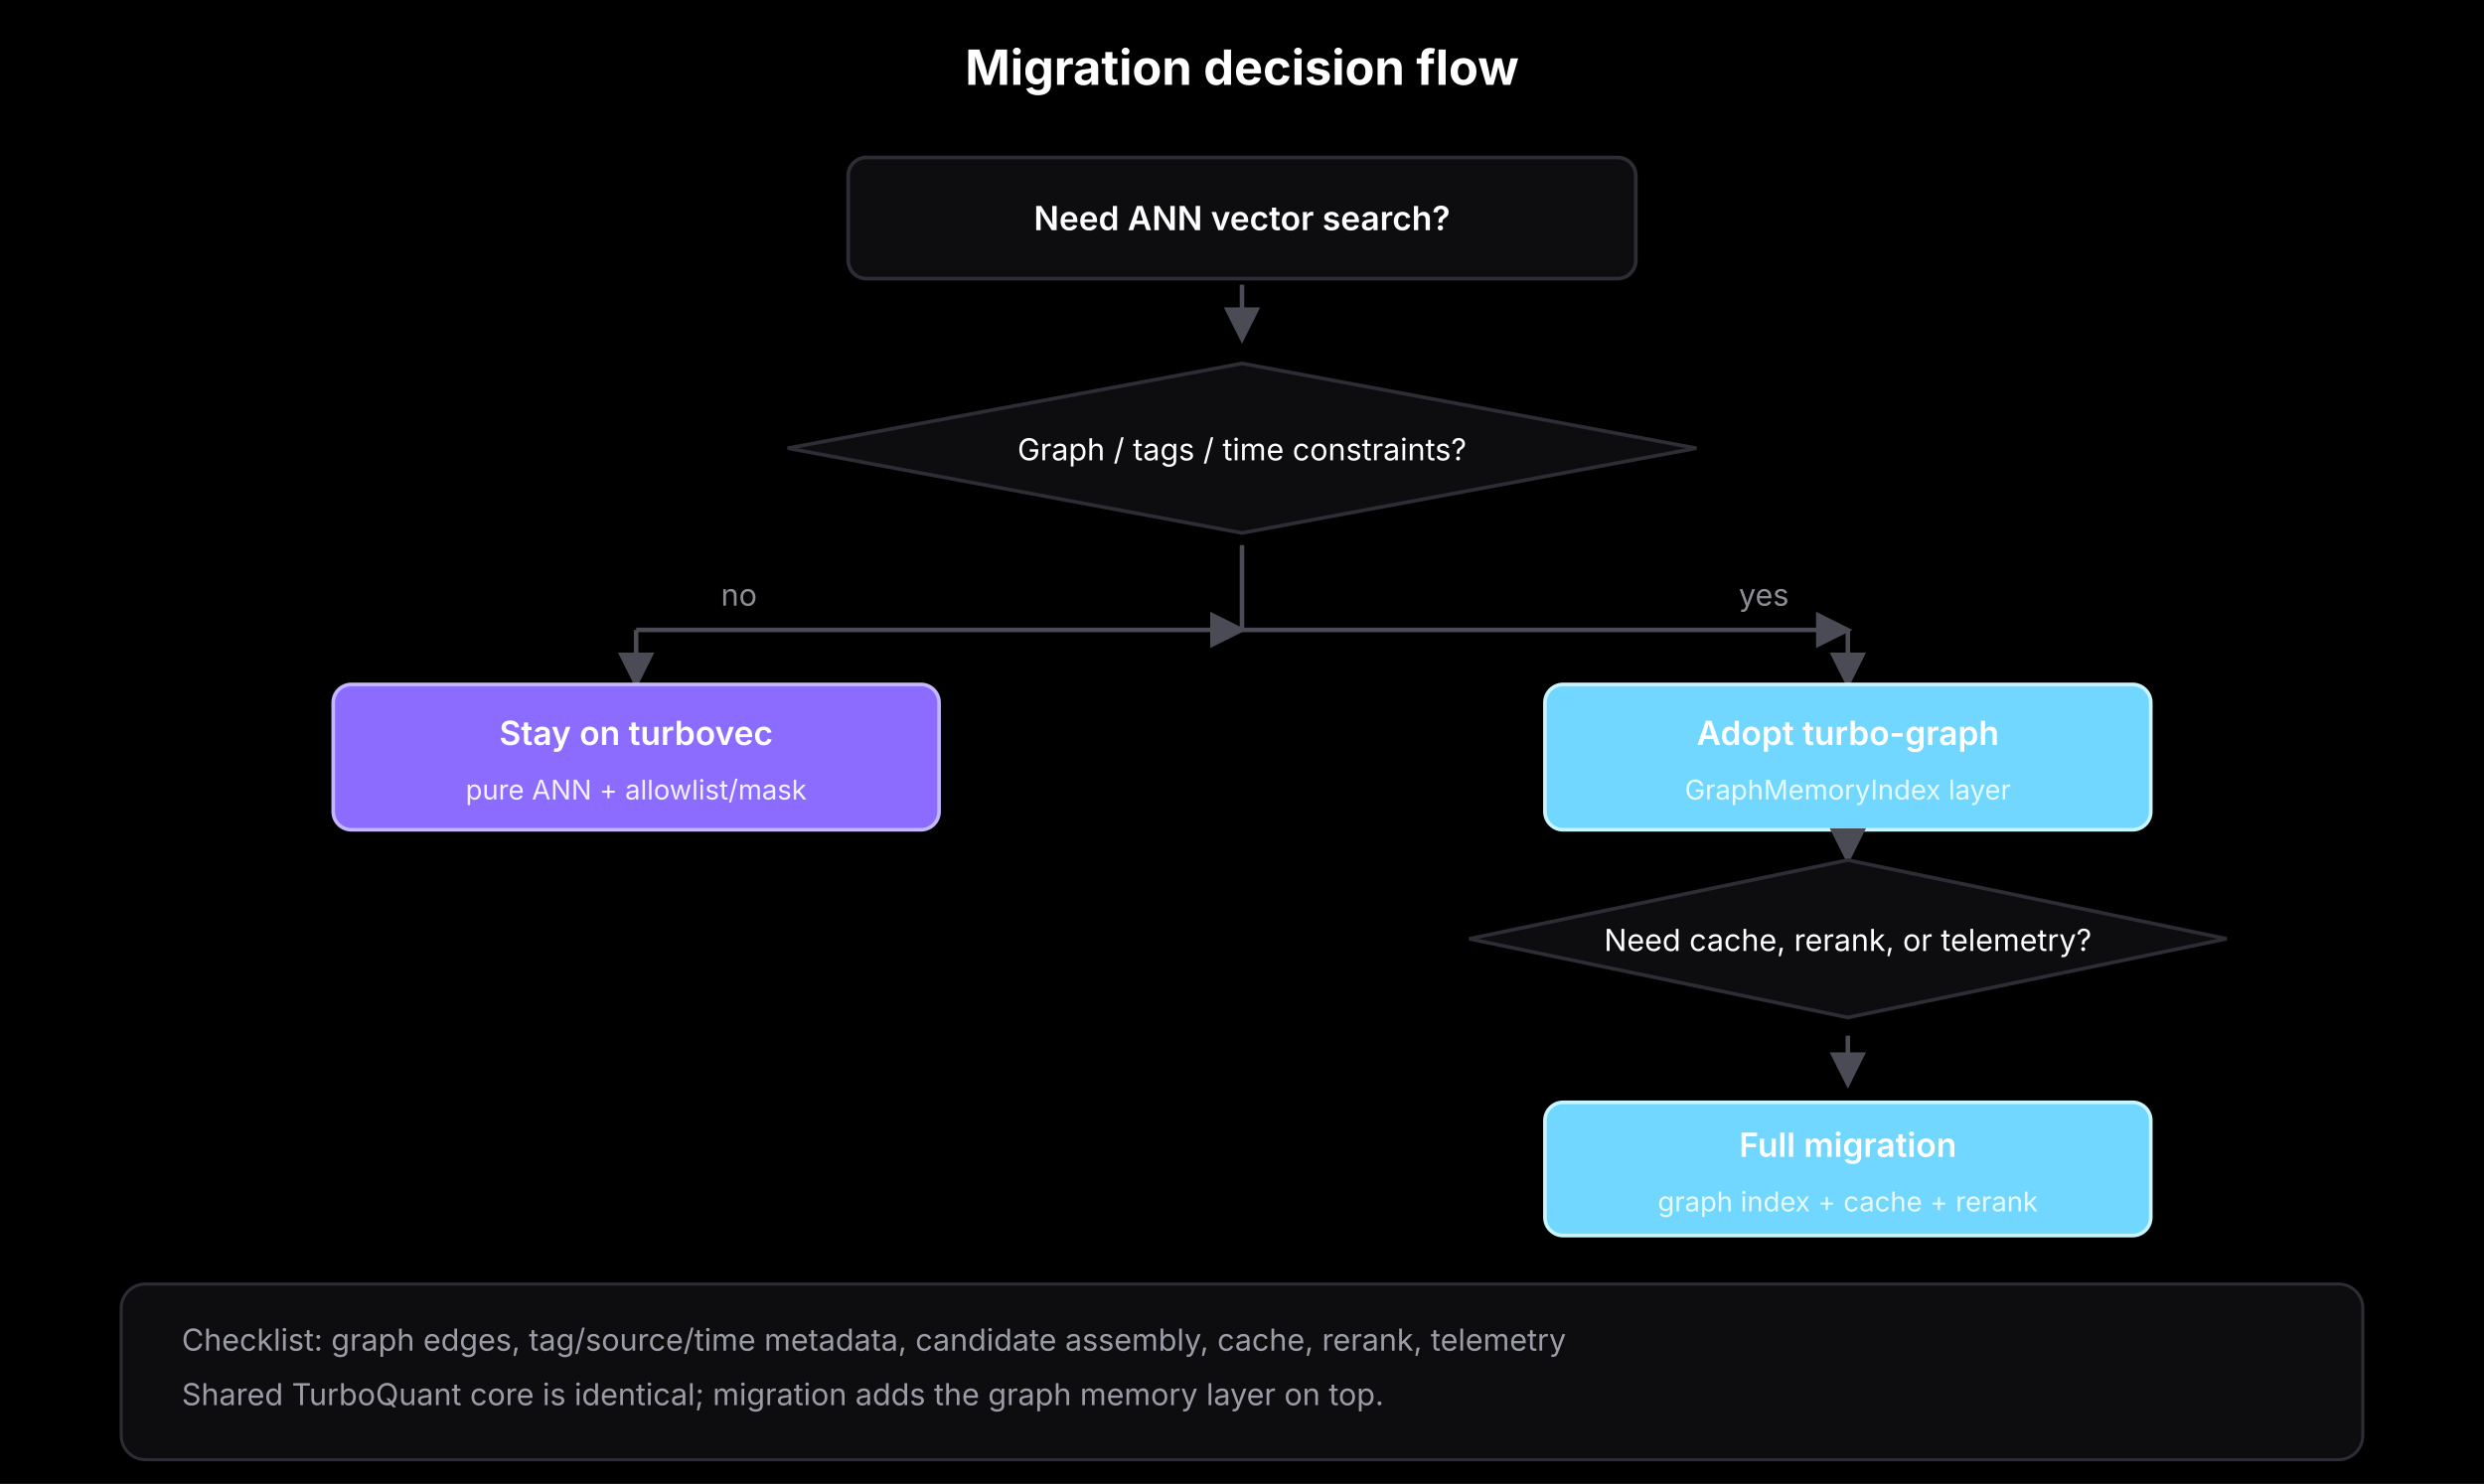
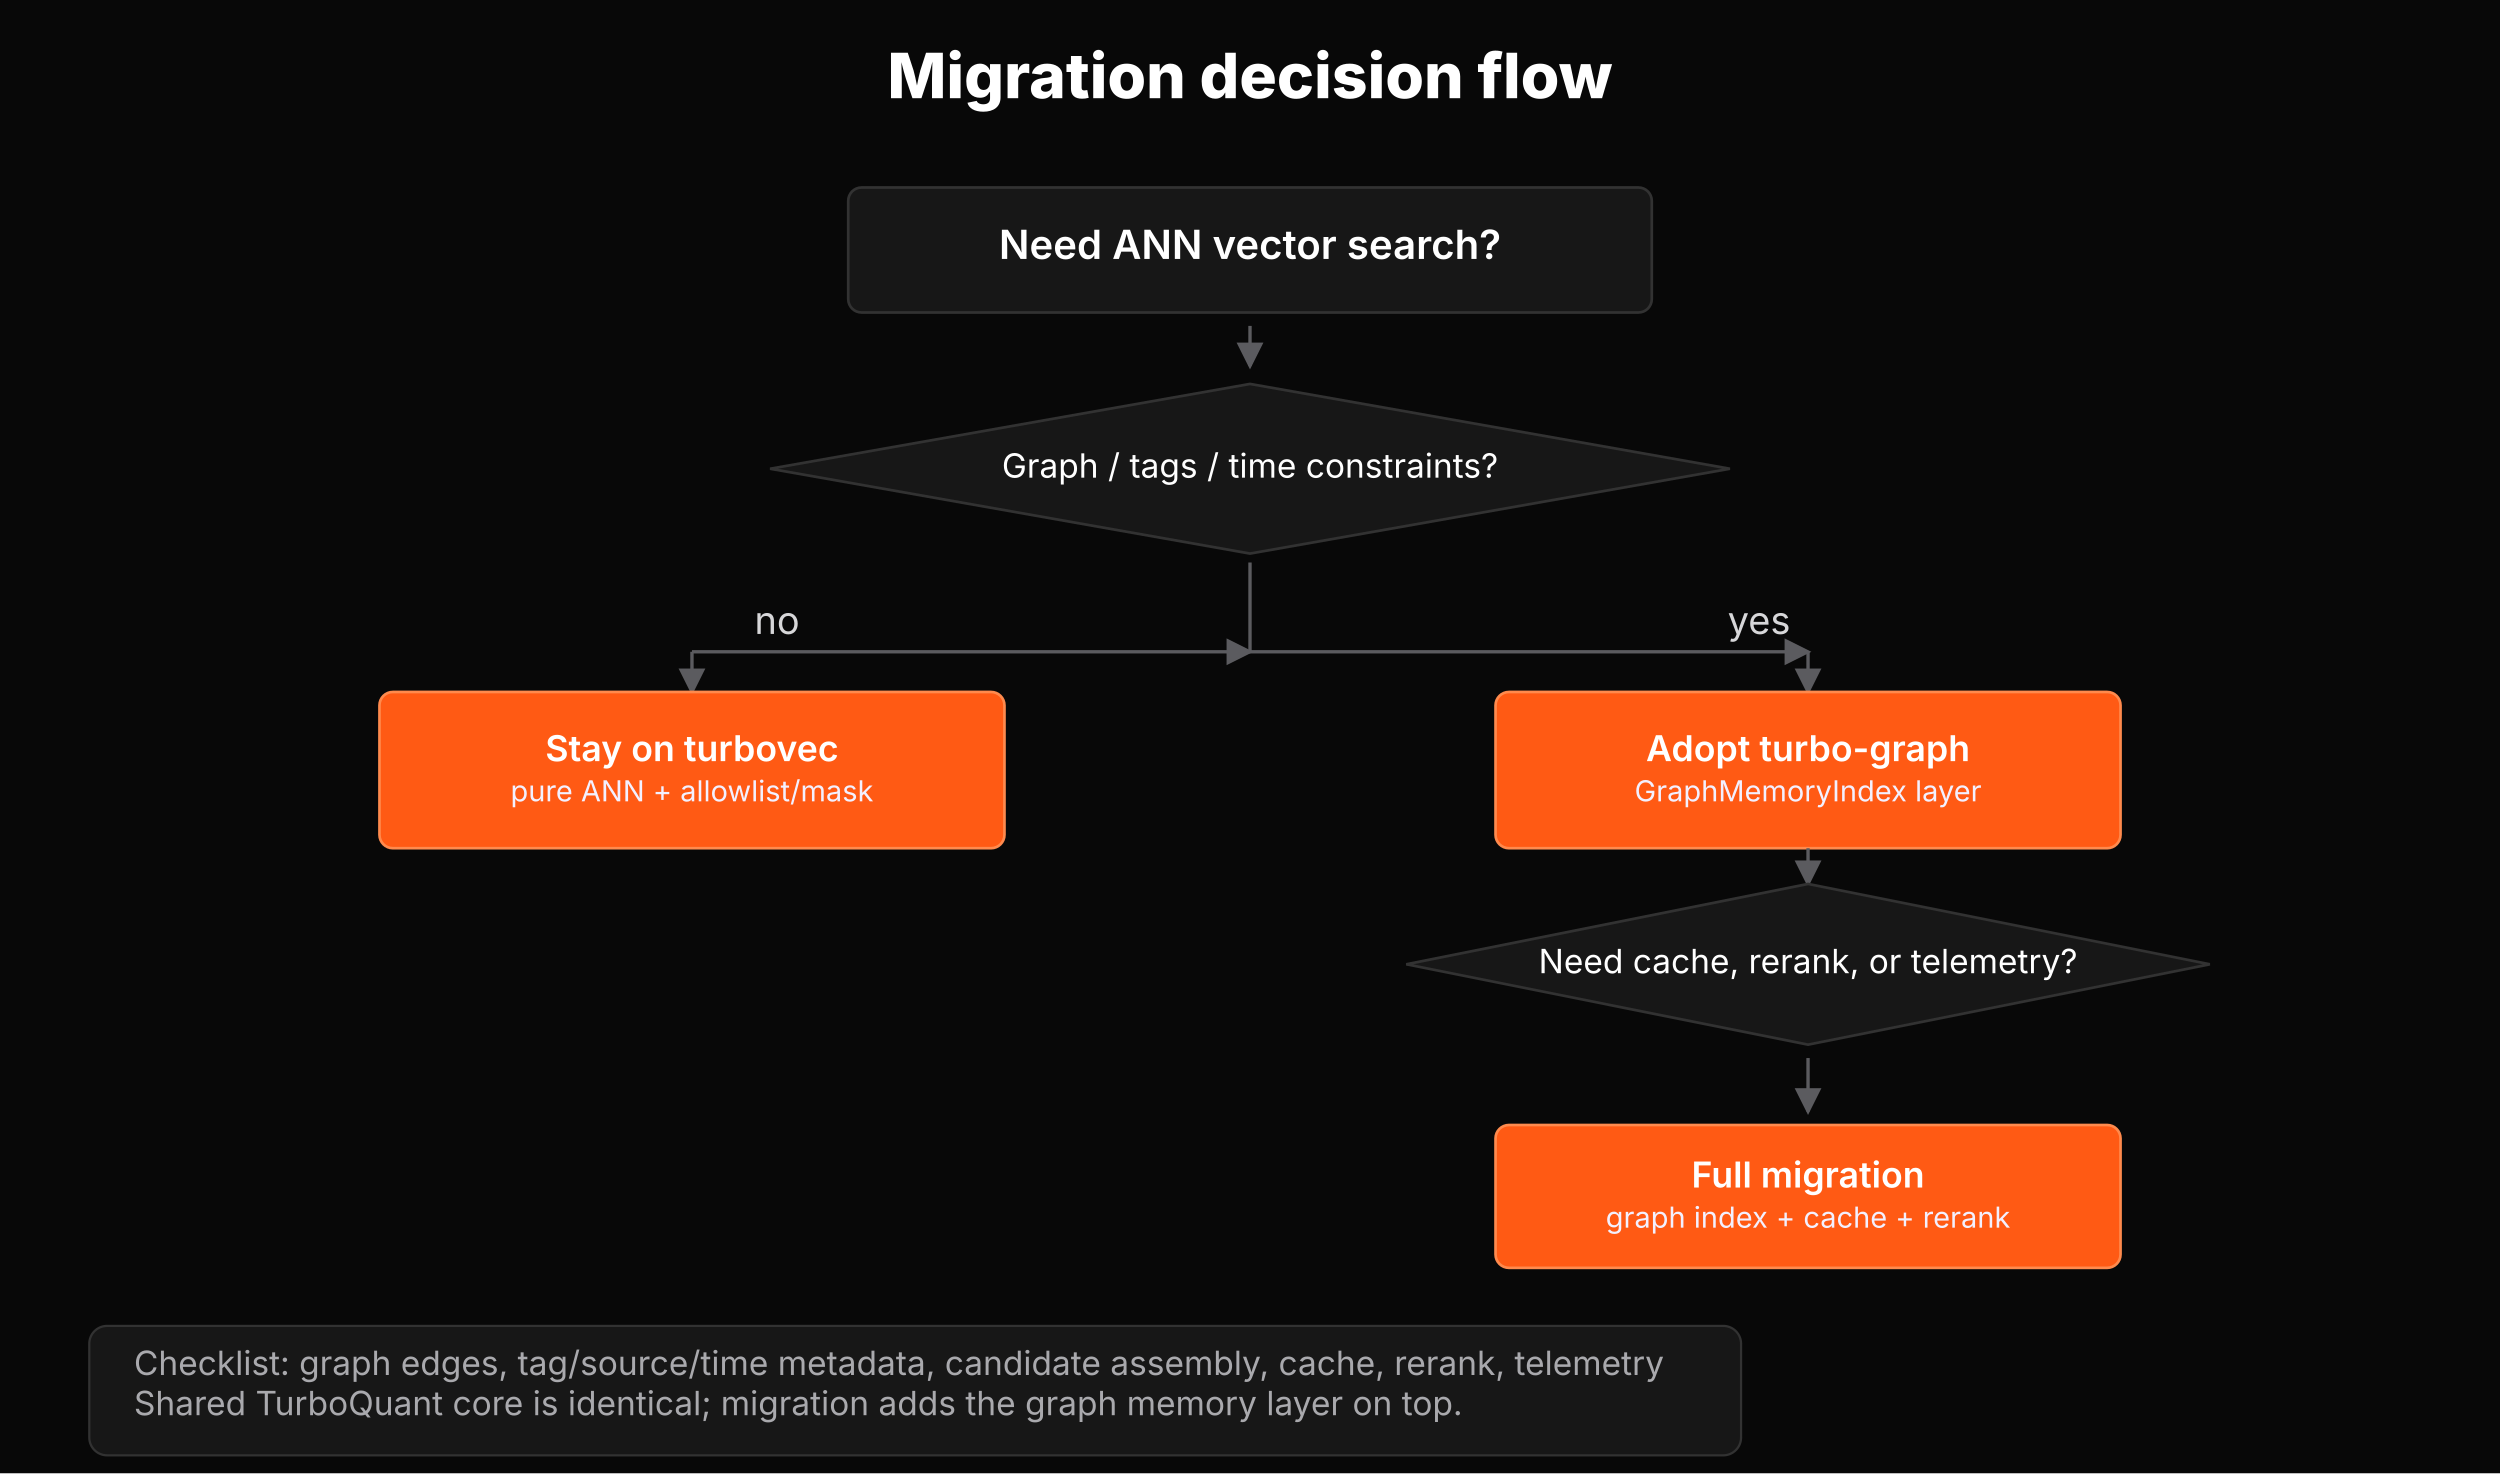
- <svg xmlns="http://www.w3.org/2000/svg" viewBox="0 0 820 490" width="820" height="490">
+ <svg xmlns="http://www.w3.org/2000/svg" viewBox="0 0 1120 660" width="1120" height="660">
  <style>
-   text { font-family: -apple-system, BlinkMacSystemFont, "Segoe UI", sans-serif; }
-   .title { font: 700 20px -apple-system, BlinkMacSystemFont, "Segoe UI", sans-serif; fill: #ffffff; }
-   .subtitle { font: 400 12px -apple-system, BlinkMacSystemFont, "Segoe UI", sans-serif; fill: #8d8d96; }
-   .panel { font: 700 14px -apple-system, BlinkMacSystemFont, "Segoe UI", sans-serif; fill: #ffffff; }
-   .label { font: 600 12px -apple-system, BlinkMacSystemFont, "Segoe UI", sans-serif; fill: #f5f5f7; }
-   .secondary { font: 400 11px -apple-system, BlinkMacSystemFont, "Segoe UI", sans-serif; fill: #9c9ca6; }
-   .tick { font: 400 11px -apple-system, BlinkMacSystemFont, "Segoe UI", sans-serif; fill: #777782; }
-   .value { font: 700 11px -apple-system, BlinkMacSystemFont, "Segoe UI", sans-serif; fill: #f5f5f7; }
-   .value-accent { font: 700 11px -apple-system, BlinkMacSystemFont, "Segoe UI", sans-serif; fill: #d8d0ff; }
-   .axis { font: 600 12px -apple-system, BlinkMacSystemFont, "Segoe UI", sans-serif; fill: #d7d7df; }
-   .legend { font: 600 12px -apple-system, BlinkMacSystemFont, "Segoe UI", sans-serif; fill: #f5f5f7; }
+   text { font-family: "Satoshi", -apple-system, BlinkMacSystemFont, "Segoe UI", sans-serif; }
+   .title { font: 800 30px "Satoshi", -apple-system, BlinkMacSystemFont, "Segoe UI", sans-serif; fill: #ffffff; }
+   .subtitle { font: 600 17px "Satoshi", -apple-system, BlinkMacSystemFont, "Segoe UI", sans-serif; fill: #d7d7d9; }
+   .panel { font: 700 18px "Satoshi", -apple-system, BlinkMacSystemFont, "Segoe UI", sans-serif; fill: #ffffff; letter-spacing: 1.2px; }
+   .label { font: 700 16px "Satoshi", -apple-system, BlinkMacSystemFont, "Segoe UI", sans-serif; fill: #f2f2f2; }
+   .secondary { font: 500 14px "Satoshi", -apple-system, BlinkMacSystemFont, "Segoe UI", sans-serif; fill: #a9a9ad; }
+   .tick { font: 500 13px "Satoshi", -apple-system, BlinkMacSystemFont, "Segoe UI", sans-serif; fill: #85858b; }
+   .value { font: 700 14px "Satoshi", -apple-system, BlinkMacSystemFont, "Segoe UI", sans-serif; fill: #f2f2f2; }
+   .value-accent { font: 800 14px "Satoshi", -apple-system, BlinkMacSystemFont, "Segoe UI", sans-serif; fill: #ff6a1f; }
+   .axis { font: 700 15px "Satoshi", -apple-system, BlinkMacSystemFont, "Segoe UI", sans-serif; fill: #d9d9dc; }
+   .legend { font: 700 14px "Satoshi", -apple-system, BlinkMacSystemFont, "Segoe UI", sans-serif; fill: #f2f2f2; }
+   .mono { font-family: "SFMono-Regular", Consolas, "Liberation Mono", monospace; }
</style>
  <defs>
+     <pattern id="dotgrid" width="8" height="8" patternUnits="userSpaceOnUse">
+       <circle cx="1" cy="1" r="0.75" fill="#3a3a3a" opacity="0.7" />
+     </pattern>
    <marker id="arr" markerWidth="8" markerHeight="8" refX="7" refY="4" orient="auto">
-       <path d="M0,0 L8,4 L0,8 z" fill="#4b4b56" />
+       <path d="M0,0 L8,4 L0,8 z" fill="#5b5b5f" />
    </marker>
  </defs>
-   <rect width="100%" height="100%" fill="#000000" />
-   <text x="410" y="28" text-anchor="middle" font-size="16" font-weight="700" fill="#ffffff">Migration decision flow</text>
-   <rect x="280.0" y="52" width="260" height="40" rx="6" fill="#0d0d10" stroke="#2d2d35" stroke-width="1.2" />
-   <text x="410.0" y="76.0" text-anchor="middle" font-size="11" font-weight="600" fill="#ffffff">Need ANN vector search?</text>
-   <line x1="410.0" y1="94" x2="410.0" y2="112" stroke="#4b4b56" stroke-width="1.5" marker-end="url(#arr)" />
-   <polygon points="410.0,120.0 560.0,148 410.0,176.0 260.0,148" fill="#0d0d10" stroke="#2d2d35" stroke-width="1.2" />
-   <text x="410" y="152" text-anchor="middle" font-size="10" fill="#ffffff">Graph / tags / time constraints?</text>
-   <line x1="410.0" y1="180" x2="410.0" y2="208" stroke="#4b4b56" stroke-width="1.5" />
-   <line x1="210" y1="208" x2="410.0" y2="208" stroke="#4b4b56" stroke-width="1.5" marker-end="url(#arr)" />
-   <line x1="410.0" y1="208" x2="610" y2="208" stroke="#4b4b56" stroke-width="1.5" marker-end="url(#arr)" />
-   <text x="238" y="200" font-size="10" fill="#8d8d96">no</text>
-   <text x="574" y="200" font-size="10" fill="#8d8d96">yes</text>
-   <line x1="210" y1="208" x2="210" y2="226" stroke="#4b4b56" stroke-width="1.5" marker-end="url(#arr)" />
-   <line x1="610" y1="208" x2="610" y2="226" stroke="#4b4b56" stroke-width="1.5" marker-end="url(#arr)" />
-   <rect x="110" y="226" width="200" height="48" rx="6" fill="#8b6cff" stroke="#c5b7ff" stroke-width="1.2" />
-   <text x="210.0" y="246.0" text-anchor="middle" font-size="11" font-weight="600" fill="#ffffff">Stay on turbovec</text>
-   <text x="210.0" y="264.0" text-anchor="middle" font-size="9" fill="#f3f0ff">pure ANN + allowlist/mask</text>
-   <rect x="510" y="226" width="200" height="48" rx="6" fill="#72d7ff" stroke="#c9f5ff" stroke-width="1.2" />
-   <text x="610.0" y="246.0" text-anchor="middle" font-size="11" font-weight="600" fill="#ffffff">Adopt turbo-graph</text>
-   <text x="610.0" y="264.0" text-anchor="middle" font-size="9" fill="#e5fbff">GraphMemoryIndex layer</text>
-   <line x1="610" y1="274" x2="610" y2="284" stroke="#4b4b56" stroke-width="1.5" marker-end="url(#arr)" />
-   <polygon points="610,284.0 735.0,310 610,336.0 485.0,310" fill="#0d0d10" stroke="#2d2d35" stroke-width="1.2" />
-   <text x="610" y="314" text-anchor="middle" font-size="10" fill="#ffffff">Need cache, rerank, or telemetry?</text>
-   <line x1="610" y1="342" x2="610" y2="358" stroke="#4b4b56" stroke-width="1.5" marker-end="url(#arr)" />
-   <rect x="510" y="364" width="200" height="44" rx="6" fill="#72d7ff" stroke="#c9f5ff" stroke-width="1.2" />
-   <text x="610.0" y="382.0" text-anchor="middle" font-size="11" font-weight="600" fill="#ffffff">Full migration</text>
-   <text x="610.0" y="400.0" text-anchor="middle" font-size="9" fill="#e5fbff">graph index + cache + rerank</text>
-   <rect x="40" y="424" width="740" height="58" rx="8" fill="#0d0d10" stroke="#2d2d35" />
-   <text x="60" y="446" font-size="10" fill="#9c9ca6">Checklist: graph edges, tag/source/time metadata, candidate assembly, cache, rerank, telemetry</text>
-   <text x="60" y="464" font-size="10" fill="#9c9ca6">Shared TurboQuant core is identical; migration adds the graph memory layer on top.</text>
+   <rect width="100%" height="100%" fill="#080808" />
+   <text x="560" y="44" text-anchor="middle" font-size="28" font-weight="800" fill="#ffffff">Migration decision flow</text>
+   <rect x="380.0" y="84" width="360" height="56" rx="6" fill="#171717" stroke="#323232" stroke-width="1.2" />
+   <text x="560.0" y="116.0" text-anchor="middle" font-size="18" font-weight="600" fill="#ffffff">Need ANN vector search?</text>
+   <line x1="560.0" y1="146" x2="560.0" y2="164" stroke="#5b5b5f" stroke-width="1.5" marker-end="url(#arr)" />
+   <polygon points="560.0,172.0 775.0,210 560.0,248.0 345.0,210" fill="#171717" stroke="#323232" stroke-width="1.2" />
+   <text x="560" y="214" text-anchor="middle" font-size="15" fill="#ffffff">Graph / tags / time constraints?</text>
+   <line x1="560.0" y1="252" x2="560.0" y2="292" stroke="#5b5b5f" stroke-width="1.5" />
+   <line x1="310" y1="292" x2="560.0" y2="292" stroke="#5b5b5f" stroke-width="1.5" marker-end="url(#arr)" />
+   <line x1="560.0" y1="292" x2="810" y2="292" stroke="#5b5b5f" stroke-width="1.5" marker-end="url(#arr)" />
+   <text x="338" y="284" font-size="17" fill="#d7d7d9">no</text>
+   <text x="774" y="284" font-size="17" fill="#d7d7d9">yes</text>
+   <line x1="310" y1="292" x2="310" y2="310" stroke="#5b5b5f" stroke-width="1.5" marker-end="url(#arr)" />
+   <line x1="810" y1="292" x2="810" y2="310" stroke="#5b5b5f" stroke-width="1.5" marker-end="url(#arr)" />
+   <rect x="170" y="310" width="280" height="70" rx="6" fill="#ff5a14" stroke="#ff8a4d" stroke-width="1.2" />
+   <text x="310.0" y="341.0" text-anchor="middle" font-size="16" font-weight="600" fill="#ffffff">Stay on turbovec</text>
+   <text x="310.0" y="359.0" text-anchor="middle" font-size="13" fill="#f3f0ff">pure ANN + allowlist/mask</text>
+   <rect x="670" y="310" width="280" height="70" rx="6" fill="#ff5a14" stroke="#ff8a4d" stroke-width="1.2" />
+   <text x="810.0" y="341.0" text-anchor="middle" font-size="16" font-weight="600" fill="#ffffff">Adopt turbo-graph</text>
+   <text x="810.0" y="359.0" text-anchor="middle" font-size="13" fill="#f3f0ff">GraphMemoryIndex layer</text>
+   <line x1="810" y1="380" x2="810" y2="396" stroke="#5b5b5f" stroke-width="1.5" marker-end="url(#arr)" />
+   <polygon points="810,396.0 990.0,432 810,468.0 630.0,432" fill="#171717" stroke="#323232" stroke-width="1.2" />
+   <text x="810" y="436" text-anchor="middle" font-size="15" fill="#ffffff">Need cache, rerank, or telemetry?</text>
+   <line x1="810" y1="474" x2="810" y2="498" stroke="#5b5b5f" stroke-width="1.5" marker-end="url(#arr)" />
+   <rect x="670" y="504" width="280" height="64" rx="6" fill="#ff5a14" stroke="#ff8a4d" stroke-width="1.2" />
+   <text x="810.0" y="532.0" text-anchor="middle" font-size="16" font-weight="600" fill="#ffffff">Full migration</text>
+   <text x="810.0" y="550.0" text-anchor="middle" font-size="13" fill="#f3f0ff">graph index + cache + rerank</text>
+   <rect x="40" y="594" width="740" height="58" rx="8" fill="#171717" stroke="#323232" />
+   <text x="60" y="616" font-size="15" fill="#a9a9ad">Checklist: graph edges, tag/source/time metadata, candidate assembly, cache, rerank, telemetry</text>
+   <text x="60" y="634" font-size="15" fill="#a9a9ad">Shared TurboQuant core is identical; migration adds the graph memory layer on top.</text>
</svg>
